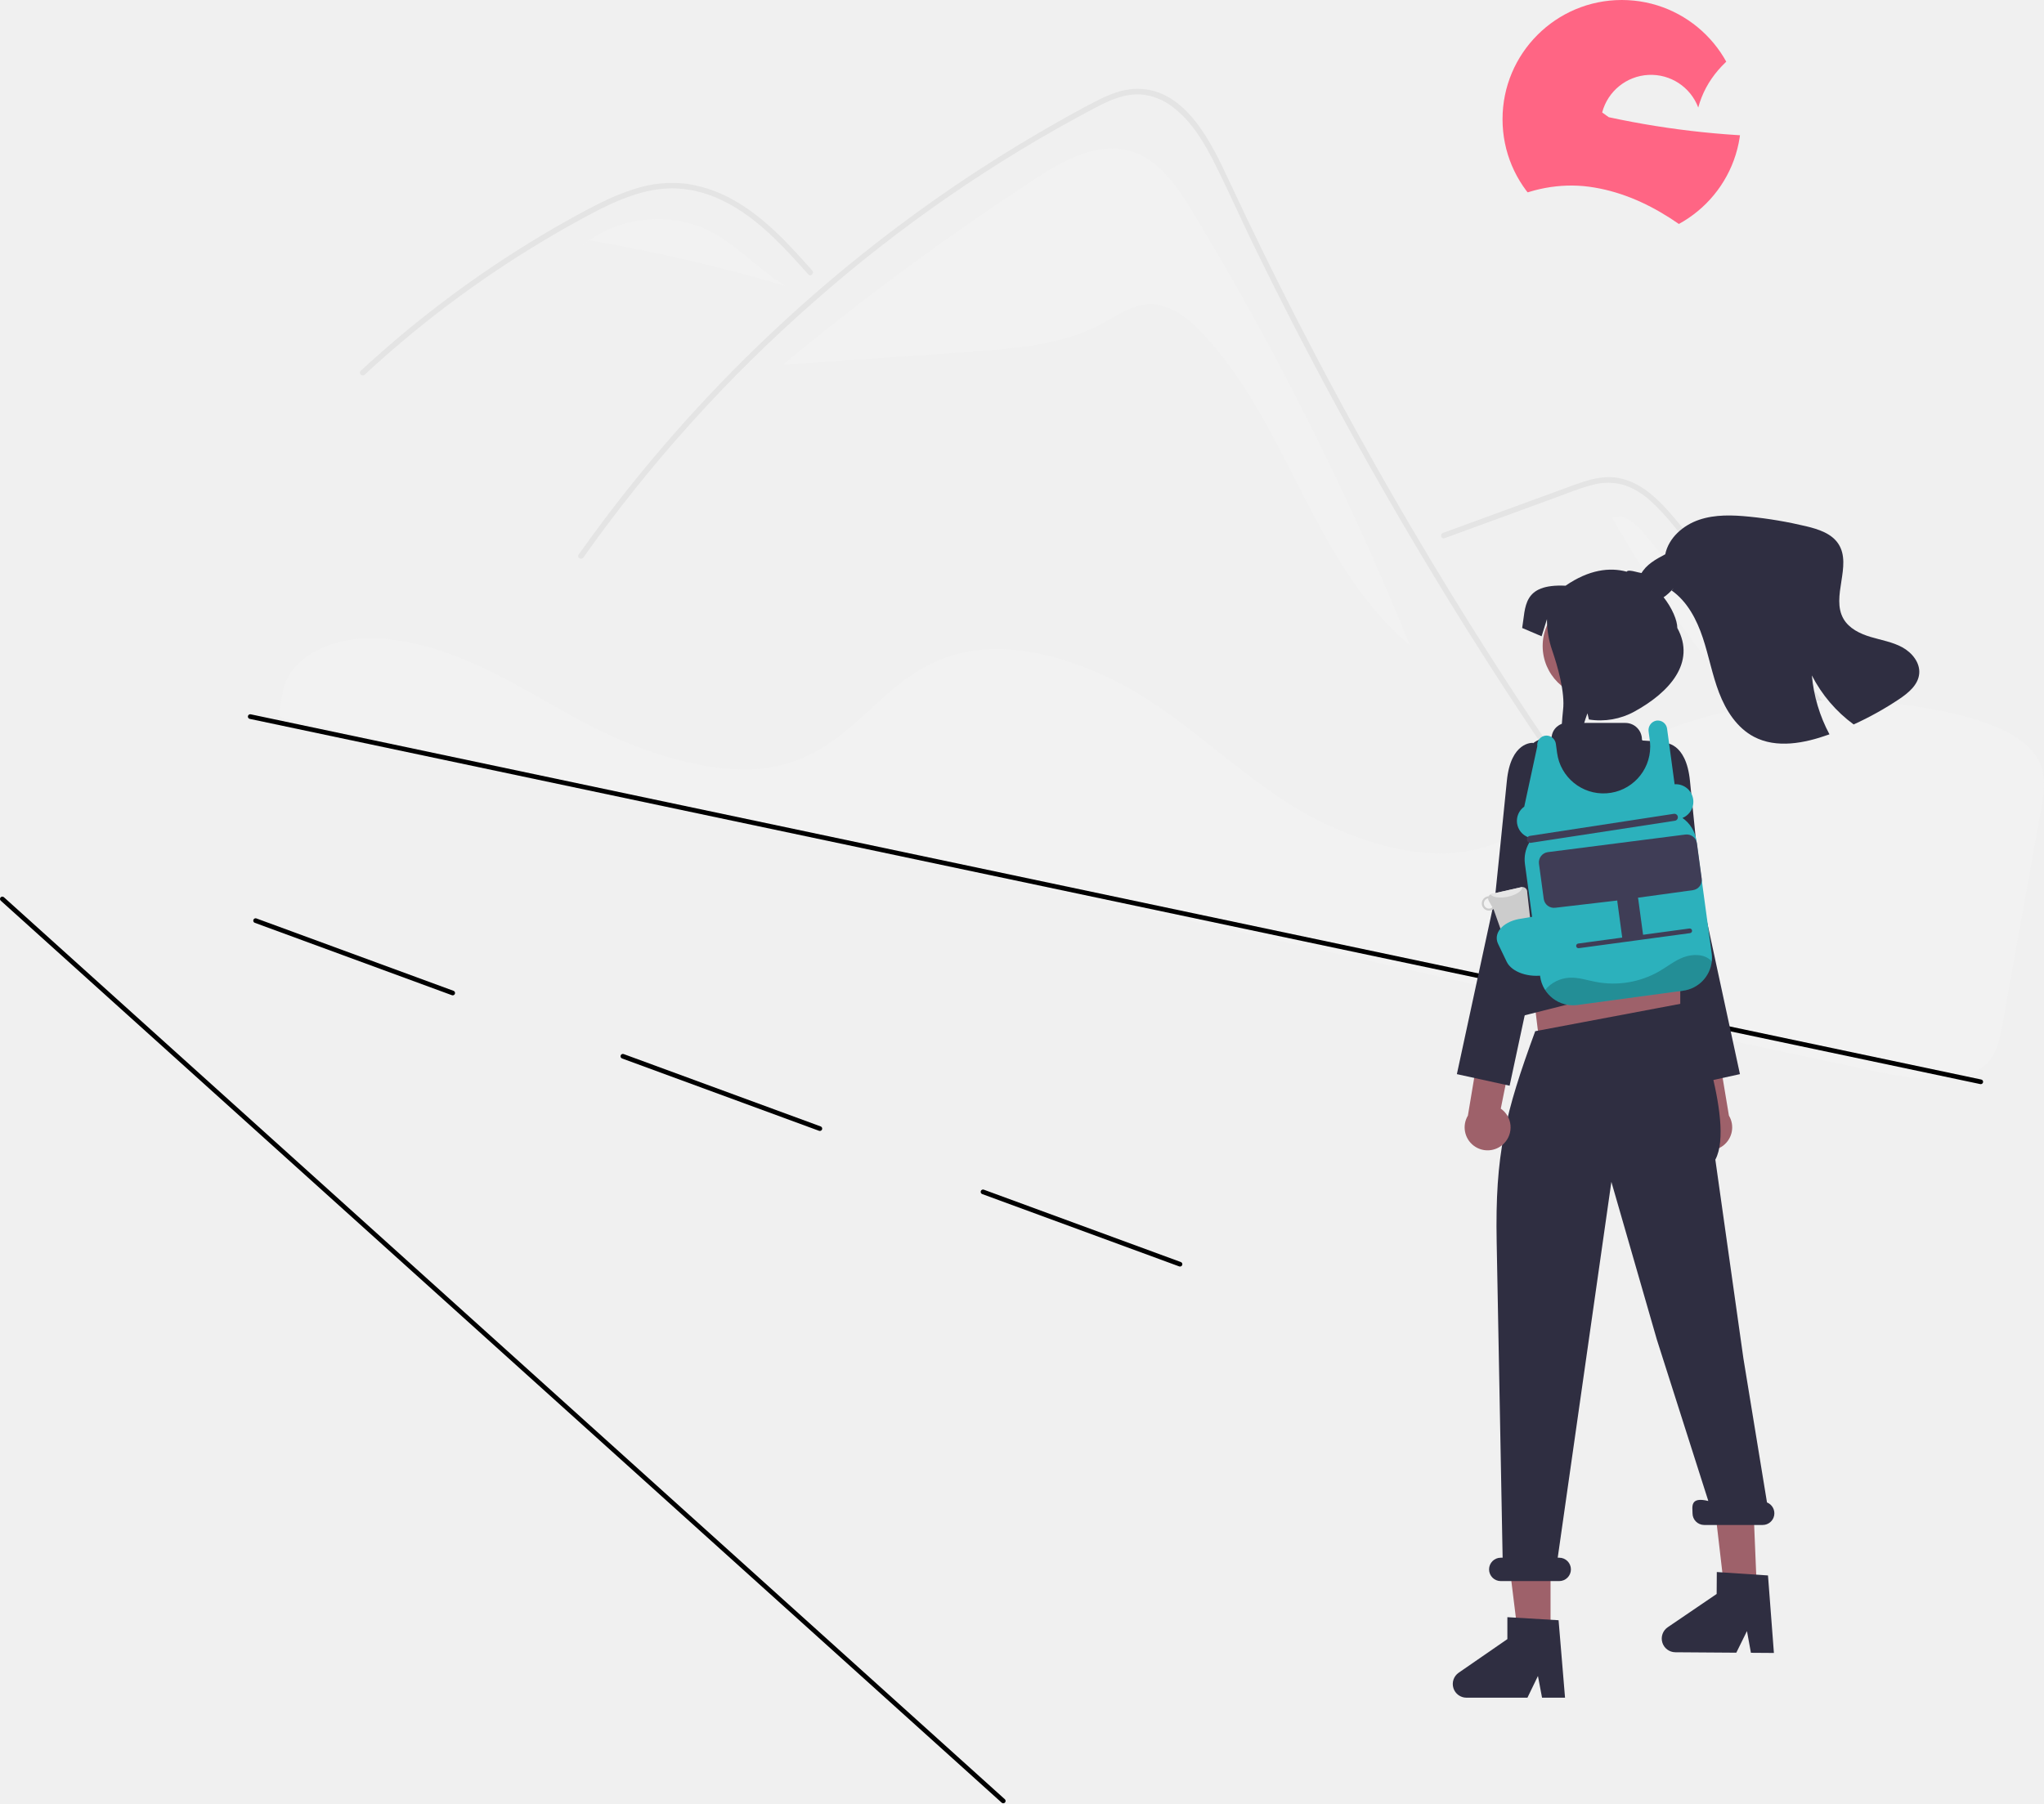
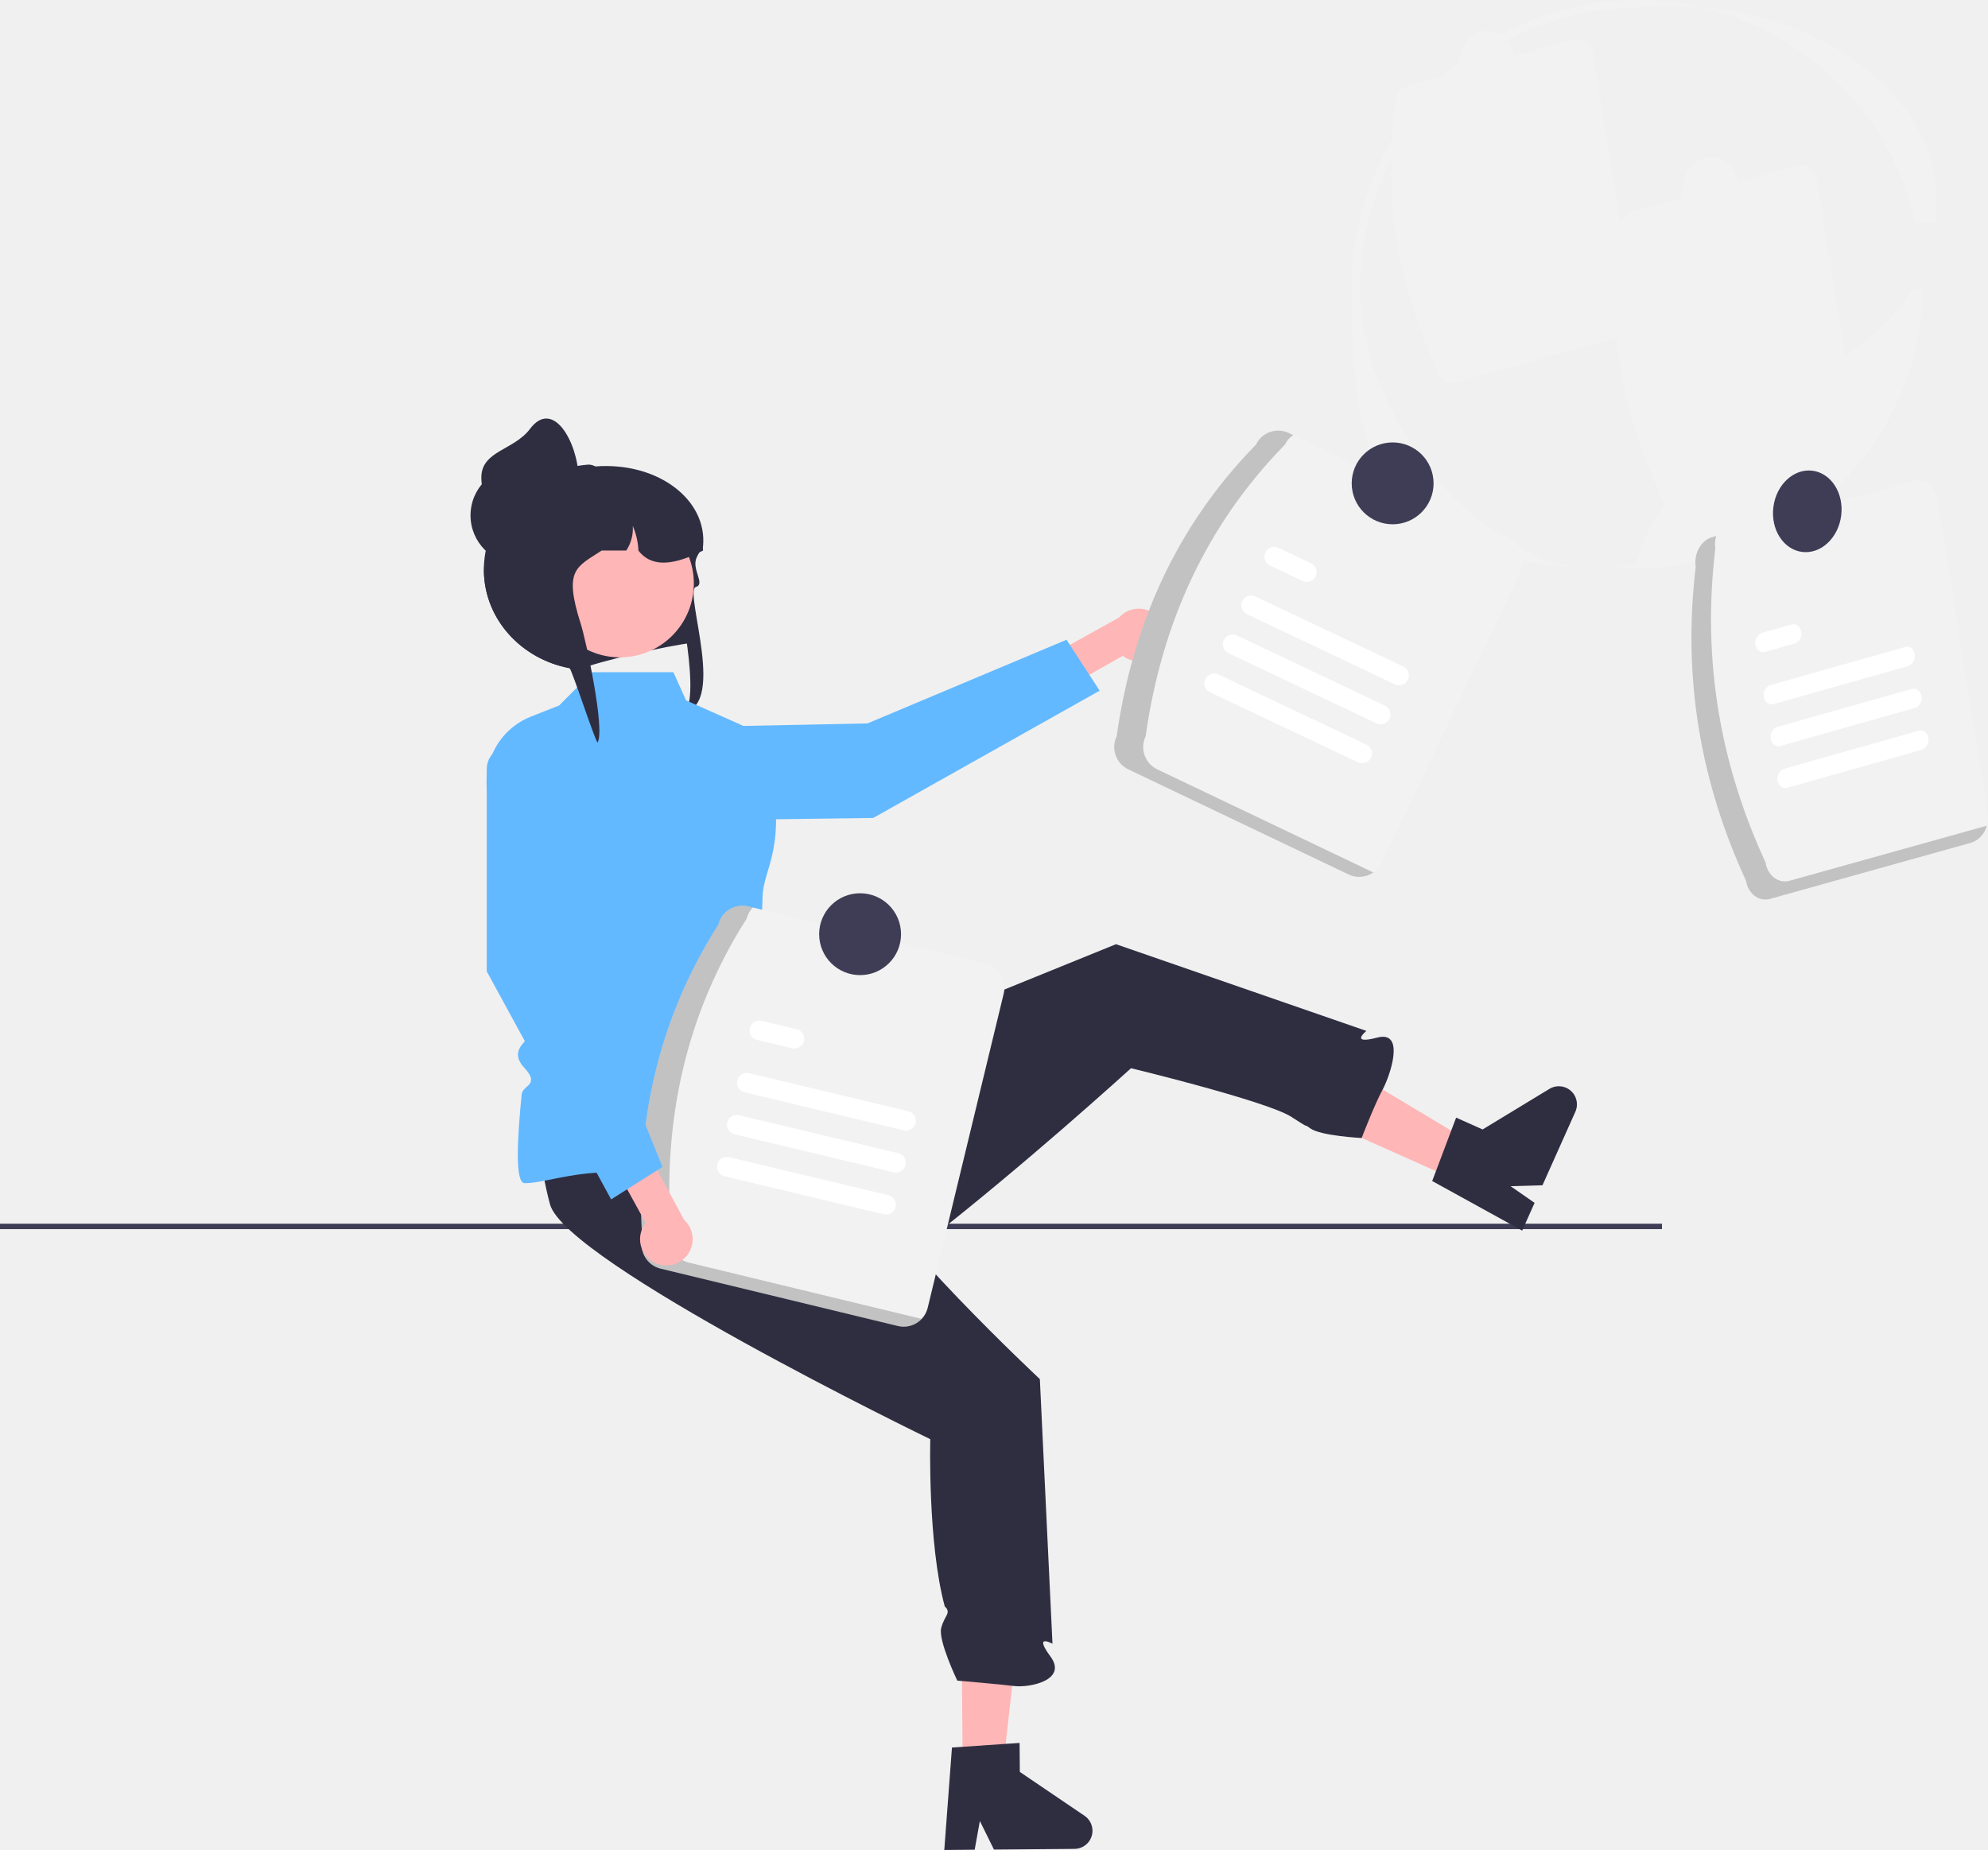
- <svg xmlns="http://www.w3.org/2000/svg" id="currentIllo" data-name="Layer 1" width="874.039" height="771.292" viewBox="0 0 874.039 771.292" class="injected-svg DownloadModal__ImageFile-sc-p17csy-5 iIfSkb grid_media">
-   <path d="M673.062,155.137c-6.611-10.934-14.444-22.608-26.712-26.178-14.207-4.135-28.802,4.079-41.181,12.184a1200.013,1200.013,0,0,0-106.794,78.684l.037.424q39.846-2.748,79.691-5.496c19.192-1.324,39.044-2.83,56.005-11.909,6.436-3.445,12.71-8.047,20.003-8.368,9.061-.398,16.962,5.93,23.17,12.541,36.727,39.109,47.355,98.916,88.558,133.276A1307.621,1307.621,0,0,0,673.062,155.137Z" transform="translate(-162.9803 -64.354)" fill="#f2f2f2" />
-   <path d="M898.816,486.852c-4.061-5.128-5.721-6.33-9.727-11.505Q840.159,412.063,797.108,344.504q-29.241-45.883-55.583-93.529-12.541-22.651-24.394-45.658-9.198-17.839-17.985-35.891c-1.675-3.437-3.303-6.891-4.923-10.352-3.817-8.139-7.563-16.318-11.585-24.346-4.583-9.151-10.162-18.744-18.578-24.891a25.346,25.346,0,0,0-13.204-5.081c-6.851-.443-13.173,2.386-19.115,5.476a615.324,615.324,0,0,0-120.996,83.438A629.917,629.917,0,0,0,412.444,302.789c-.869,1.241-2.924.055-2.047-1.193q5.18-7.325,10.565-14.492A633.399,633.399,0,0,1,582.67,136.269q15.73-10.194,32.051-19.431c5.484-3.106,10.992-6.171,16.594-9.048,5.492-2.821,11.324-5.358,17.598-5.452,21.351-.332,32.407,23.848,40,40.119q3.58,7.681,7.246,15.314,13.856,28.981,28.779,57.432,9.21,17.566,18.823,34.927,29.917,54.062,63.596,105.935c29.743,45.808,59.25,86.275,93.134,129.112C901.424,486.362,899.756,488.053,898.816,486.852Z" transform="translate(-162.9803 -64.354)" fill="#e4e4e4" />
-   <path d="M508.636,181.73c-1.24-1.383-2.473-2.766-3.722-4.149-9.846-10.889-20.411-21.652-33.931-27.894a49.228,49.228,0,0,0-20.624-4.781c-7.38.024-14.595,1.96-21.414,4.67-3.224,1.288-6.377,2.75-9.482,4.307-3.548,1.786-7.033,3.69-10.502,5.61q-9.767,5.405-19.281,11.284-18.93,11.699-36.674,25.184-9.198,6.993-18.017,14.445-8.202,6.922-16.073,14.216c-1.122,1.035-2.797-.64-1.675-1.675,1.383-1.288,2.782-2.568,4.18-3.832q5.927-5.358,12.043-10.51,11.153-9.411,22.884-18.096,18.242-13.513,37.74-25.192,9.743-5.832,19.755-11.174c2.015-1.075,4.054-2.126,6.116-3.121a97.502,97.502,0,0,1,14.54-5.919,51.724,51.724,0,0,1,21.96-2.157,57.173,57.173,0,0,1,20.261,7.009c13.275,7.42,23.572,18.894,33.591,30.091C511.323,181.184,509.655,182.867,508.636,181.73Z" transform="translate(-162.9803 -64.354)" fill="#e4e4e4" />
-   <path d="M780.643,294.569l31.811-11.635L828.249,277.157c5.144-1.881,10.276-4.023,15.593-5.37a24.6,24.6,0,0,1,14.114.18,32.529,32.529,0,0,1,11.008,6.824,89.337,89.337,0,0,1,9.029,9.642c3.439,4.133,6.827,8.308,10.23,12.47q21.068,25.765,41.86,51.755,20.792,25.989,41.306,52.198,20.564,26.274,40.845,52.767,2.484,3.246,4.965,6.494c.914,1.196,2.973.017,2.047-1.196q-20.431-26.76-41.147-53.3-20.767-26.604-41.82-52.982-21.053-26.378-42.391-52.527-5.316-6.515-10.649-13.015c-2.999-3.655-5.965-7.35-9.254-10.753-6.039-6.245-13.583-11.764-22.614-11.914-5.31-.088-10.448,1.597-15.381,3.381-5.318,1.924-10.624,3.884-15.935,5.826l-32.034,11.716-8.008,2.929c-1.421.52-.807,2.812.63,2.286Z" transform="translate(-162.9803 -64.354)" fill="#e4e4e4" />
-   <path d="M466.796,163.388c-16.166-8.308-36.868-6.681-51.723,3.699a737.726,737.726,0,0,1,83.932,19.589C487.555,179.967,478.599,169.455,466.796,163.388Z" transform="translate(-162.9803 -64.354)" fill="#f2f2f2" />
-   <path d="M414.914,167.059l-3.112,2.53c1.053-.885,2.147-1.715,3.271-2.501C415.02,167.078,414.967,167.068,414.914,167.059Z" transform="translate(-162.9803 -64.354)" fill="#f2f2f2" />
-   <path d="M867.766,294.685c-3.131-3.812-6.517-7.803-11.201-9.351l-4.373.172A496.015,496.015,0,0,0,984.306,436.543Q926.036,365.614,867.766,294.685Z" transform="translate(-162.9803 -64.354)" fill="#f2f2f2" />
-   <path d="M667.565,606.081a.992.992,0,0,1-.345-.062l-84.261-30.953a1.0 1,0,0,1,.689-1.877L667.91,604.142a1.0 1,0,0,1-.345,1.938Z" transform="translate(-162.9803 -64.354)" />
-   <path d="M513.565,548.081a.992.992,0,0,1-.345-.062l-84.261-30.953a1.0 1,0,0,1,.689-1.877L513.91,546.142a1.0 1,0,0,1-.345,1.938Z" transform="translate(-162.9803 -64.354)" />
-   <path d="M356.565,490.081a.992.992,0,0,1-.345-.062l-84.261-30.953a1.0 1,0,1,1,.689-1.877L356.91,488.142a1.0 1,0,0,1-.345,1.938Z" transform="translate(-162.9803 -64.354)" />
-   <path d="M340.778,339.738c-3.513-.785-7.07-1.405-10.583-1.837l-.511-.063c-23.321-2.777-43.01,6.958-45.796,22.645l-.495,2.838c-.309,1.795-.643,3.725-1.04,5.86-.192,1.054.867,2.132,2.407,2.476L845.649,497.037c39.607,8.564,79.087,17.024,117.337,25.144a177.652,177.652,0,0,0,21.711,3.511c10.927.926,18.927-.293,24.46-3.725l.001 0c6.877-4.253,8.607-11.157,10.019-19.078,2.846-15.997,5.877-32.793,8.897-49.538,2.661-14.758,5.316-29.477,7.832-43.574,1.478-8.369,2.281-15.869-2.879-22.891-5.596-7.598-17.581-13.494-35.623-17.527-.218-.049-.434-.097-.655-.145-56.592-12.407-117.619-2.55-151.854,24.53-3.942,3.118-7.734,6.553-11.401,9.875a158.915,158.915,0,0,1-17.302,14.232,66.95,66.95,0,0,1-10.666,5.986c-.257.125-.548.255-.851.372-.705.318-1.433.613-2.135.865a62.042,62.042,0,0,1-12.655,3.397l-.431.065c-.326.056-.678.107-1.027.147a68.206,68.206,0,0,1-7.479.589c-10.812.309-22.585-1.669-34.991-5.882a151.752,151.752,0,0,1-32.578-15.751c-10.814-6.914-20.639-14.717-30.141-22.263-4.173-3.316-8.49-6.743-12.828-10.046-.815-.622-1.618-1.23-2.434-1.842-5.313-3.969-10.177-7.354-14.871-10.348a146.281,146.281,0,0,0-37.143-17.035c-13.864-4.03-26.63-5.128-37.931-3.275a60.649,60.649,0,0,0-9.253,2.27c-13.923,4.597-23.917,13.74-33.581,22.583-12.021,10.999-24.453,22.373-44.611,25.204-23.263,3.273-53.836-7.081-74.693-17.866-6.557-3.391-13.045-7.056-19.318-10.601q-3.801-2.148-7.611-4.28c-4.993-2.785-9.099-4.982-12.918-6.915l-1.208-.614c-.673-.337-1.346-.675-2.034-1.007-4.55-2.238-8.825-4.154-13.075-5.86l-1.004-.409c-2.021-.785-3.918-1.486-5.788-2.137l-.747-.259A109.236,109.236,0,0,0,340.778,339.738Z" transform="translate(-162.9803 -64.354)" fill="#f2f2f2" />
-   <path d="M1009.981,528.062a1.009,1.009,0,0,1-.208-.021l-740-156.208a1,1,0,0,1,.413-1.957l740,156.208a1,1,0,0,1-.206,1.979Z" transform="translate(-162.9803 -64.354)" />
-   <circle cx="693.5" cy="51" r="51" fill="#ff6584" />
-   <path d="M948.516,76.224c-24.717-3.341-52.935,10.019-59.341,34.124a21.597,21.597,0,0,0-41.093,2.109l2.83,2.027a372.275,372.275,0,0,0,160.659-.726C994.377,95.688,973.233,79.565,948.516,76.224Z" transform="translate(-162.9803 -64.354)" fill="#f0f0f0" />
-   <path d="M842.516,144.224c-24.717-3.341-52.935,10.019-59.341,34.124a21.597,21.597,0,0,0-41.093,2.109l2.83,2.027a372.275,372.275,0,0,0,160.659-.726C888.377,163.688,867.233,147.565,842.516,144.224Z" transform="translate(-162.9803 -64.354)" fill="#f0f0f0" />
-   <path d="M886.872,553.437a9.76,9.76,0,0,1,1.357-14.904L872.689,461.346l17.161,5.51,12.439,74.659A9.813,9.813,0,0,1,886.872,553.437Z" transform="translate(-162.9803 -64.354)" fill="#9e616a" />
-   <path d="M863.926,390.13l10.648-8.037s9.393-.665,11.056,16.274,5.079,49.95,5.079,49.95l16.293,75.463-22.554,4.95-17.451-81.438-10.469-24.184Z" transform="translate(-162.9803 -64.354)" fill="#2f2e41" />
-   <polygon points="718.5 449 658.5 448 653.5 407 718.5 407 718.5 449" fill="#9e616a" />
-   <polygon points="663.032 699.832 649.181 699.831 642.591 646.404 663.034 646.405 663.032 699.832" fill="#9e616a" />
-   <polygon points="751.276 680.645 737.425 680.548 731.21 627.076 749.225 631.209 751.276 680.645" fill="#9e616a" />
-   <polygon points="707.954 371.691 711.092 379.851 710.465 388.011 649.04 409.286 652.088 373.574 658.993 365.414 707.954 371.691" fill="#ffb6b6" />
-   <circle cx="681.602" cy="276.32" r="21.938" fill="#9e616a" />
-   <path d="M832.208,790.486h-9.829l-1.754-9.279-4.493,9.279H790.064a5.86,5.86,0,0,1-3.33-10.682l20.817-14.377v-9.381l21.896,1.307Z" transform="translate(-162.9803 -64.354)" fill="#2f2e41" />
-   <path d="M921.523,771.351l-9.828-.069-1.689-9.292-4.558,9.248-26.067-.182a5.86,5.86,0,0,1-3.255-10.705l20.917-14.231.066-9.381,21.886,1.46Z" transform="translate(-162.9803 -64.354)" fill="#2f2e41" />
-   <path d="M918.566,706.973l-10.086-61.619-12-85c8.788-16.32-11-67-11-67l-2.793.134L819.467,505.415l.014-.061c-12.931,35.268-17.215,52.691-16.506,90.248l2.547,135.01h-.799a5,5,0,0,0,0,10h25a5,5,0,0,0,0-10h-.645l22.947-160.757L871.48,637.354l22,69c-8-2-6.758,2.634-6.758,5.258a5,5,0,0,0,5,5h25a4.995,4.995,0,0,0,1.844-9.639Z" transform="translate(-162.9803 -64.354)" fill="#2f2e41" />
-   <path d="M890.403,495.979l-2-20a3.987,3.987,0,0,0-3.605-2.995c-.833-9.527-4.339-50.629-4.549-52.421l-.008-.076-1.594-34.058a5.037,5.037,0,0,0-4.703-4.79l-8.421-.55a.446.446,0,0,1-.431-.445,7.081,7.081,0,0,0-7.081-7.081H833.08a6.63,6.63,0,0,0-6.576,5.804.44.44,0,0,1-.448.396l-.003-0a11.845,11.845,0,0,0-11.915,9.824c-3.408,19.831-10.239,64.84-6.862,89.862,1.176,8.711-1.359,1.812-1.803,9.1a5.365,5.365,0,0,0,1.336,3.89c-2.058.598-2.856,2.821-2.328,4.916l-.438-.108a4,4,0,0,0,4.856,2.901L885.502,480.836C887.644,480.296,890.943,498.121,890.403,495.979Z" transform="translate(-162.9803 -64.354)" fill="#2f2e41" />
-   <path d="M806.089,553.437a9.76,9.76,0,0,0-1.357-14.904l15.54-77.187-17.161,5.51-12.439,74.659A9.813,9.813,0,0,0,806.089,553.437Z" transform="translate(-162.9803 -64.354)" fill="#9e616a" />
-   <path d="M829.034,390.13l-10.648-8.037s-9.393-.665-11.056,16.274-5.079,49.95-5.079,49.95l-16.293,75.463,22.554,4.95,17.451-81.438,10.469-24.184Z" transform="translate(-162.9803 -64.354)" fill="#2f2e41" />
-   <path d="M868.076,321.166c4.087,1.217,7.9-2.202,10.745-5.441l-1.011,1.2c6.692,4.713,10.693,12.39,13.289,20.161,2.596,7.763,4.044,15.894,6.975,23.546,2.93,7.643,7.66,15.037,14.9,18.85,9.699,5.107,21.583,2.785,31.9-.9.137-.051.266-.094.403-.146a65.737,65.737,0,0,1-7.523-25.191,59.771,59.771,0,0,0,17.873,20.967,137.213,137.213,0,0,0,19.381-10.779c3.984-2.665,8.183-6.109,8.645-10.882.471-4.738-3.067-9.065-7.24-11.344-4.173-2.279-8.971-3.05-13.529-4.421-4.55-1.362-9.194-3.599-11.584-7.711-5.509-9.459,3.761-22.8-2.151-32.02-2.913-4.533-8.568-6.349-13.812-7.609a182.606,182.606,0,0,0-24.317-4.104c-7.189-.72-14.617-.985-21.455,1.328-6.838,2.313-13.041,7.686-14.506,14.763-3.993,2.099-8.217,4.421-10.359,8.405C862.558,313.815,863.749,319.881,868.076,321.166Z" transform="translate(-162.9803 -64.354)" fill="#2f2e41" />
-   <path d="M874.177,319.572c3.914,4.903,6.044,10.205,6.044,13.38,8.13,14.859-3.496,27.623-18.356,35.753a30.443,30.443,0,0,1-19.45,3.391l-.622-2.654-.842,2.39s-9.675,31.954-12.866,33.828c1.211-5.687,2.598-32.017,3.272-37.567.933-7.554-2.32-18.799-4.667-25.638a40.366,40.366,0,0,1-2.21-13.1v-.195l-2.285,7.34-8.319-3.549c1.548-8.878,0-18.956,18.556-18.082,10.036-6.902,18.873-7.953,26.133-5.996.937-1.448,6.339,1.264,7.9.502" transform="translate(-162.9803 -64.354)" fill="#2f2e41" />
-   <path d="M894.95,475.58a14.211,14.211,0,0,1-12.22,12.5l-45.17,6.12a14.224,14.224,0,0,1-15.99-12.18l-6.51-48.14a14.175,14.175,0,0,1,1.8-9.04l-.31-2.34a7.49,7.49,0,0,1-1.78-13.14l5.58-25.85a4.007,4.007,0,0,1,3.82-4.54,4.113,4.113,0,0,1,4.13,3.63l.51,3.8a20.001,20.001,0,0,0,39.82-2.66,20.672,20.672,0,0,0-.18-2.71l-.5-3.74a4.15,4.15,0,0,1,3.18-4.69,3.999,3.999,0,0,1,4.71,3.4l3.23,23.8a7.492,7.492,0,0,1,3.35,14.41,14.165,14.165,0,0,1,5.97,9.74l6.52,48.15A14,14,0,0,1,894.95,475.58Z" transform="translate(-162.9803 -64.354)" fill="#2cb1bc" />
-   <path d="M815.906,423.559a1.502,1.502,0,0,1,1.285-1.688l61.566-9.437a1.5,1.5,0,1,1,.402,2.973l-61.566,9.437A1.502,1.502,0,0,1,815.906,423.559Z" transform="translate(-162.9803 -64.354)" fill="#3f3d56" />
-   <path d="M823.101,448.829l-2.035-15.036a4.413,4.413,0,0,1,3.782-4.965l58.801-7.522a4.413,4.413,0,0,1,4.965,3.782l2.035,15.036a4.413,4.413,0,0,1-3.782,4.965L863.381,448.32a4.413,4.413,0,0,1,.117.489l2.079,15.36,19.819-2.682a1,1,0,1,1,.268,1.982l-19.819,2.682-8.919,1.207L838.098,469.906a1,1,0,0,1-.268-1.982l18.828-2.548-2.079-15.36a4.414,4.414,0,0,1-.017-.502l-26.496,3.097A4.413,4.413,0,0,1,823.101,448.829Z" transform="translate(-162.9803 -64.354)" fill="#3f3d56" />
-   <path d="M591.98,835.646a.998.998,0,0,1-.669-.257l-428-385.792a1,1,0,0,1,1.339-1.486l428,385.792a1,1,0,0,1-.67,1.743Z" transform="translate(-162.9803 -64.354)" />
-   <path d="M816.03,445.94a2.026,2.026,0,0,0-2.15-2.17,1.864,1.864,0,0,0-.32.04l-12.66,2.86a2.085,2.085,0,0,0-1.34,1.03,2.606,2.606,0,0,0-.55.08,3.076,3.076,0,1,0,1.36,6,3.118,3.118,0,0,0,1.24-.6l4.29,12.08a2.015,2.015,0,0,0,2.21.97l8.23-1.86a2.043,2.043,0,0,0,1.57-1.82Zm-15.85,6.98a2.2,2.2,0,0,1-.98-4.29c.04-.01.08,0,.12-.01a2.071,2.071,0,0,0,.27,1.04L801.16,452.4A2.071,2.071,0,0,1,800.18,452.92Z" transform="translate(-162.9803 -64.354)" fill="#ccc" />
-   <path d="M813.88,443.77c.12,1.6-2.62,3.44-6.29,4.17-3.37.69-6.39.21-7.24-1.05a1.919,1.919,0,0,1,.55-.22l12.66-2.86A1.864,1.864,0,0,1,813.88,443.77Z" transform="translate(-162.9803 -64.354)" fill="#e6e6e6" />
-   <path d="M807.264,475.724l-3.675-7.646c-2.153-4.479,1.789-9.245,8.787-10.624L821,456l3.607,25.202-.747.147C816.862,482.727,809.417,480.203,807.264,475.724Z" transform="translate(-162.9803 -64.354)" fill="#2cb1bc" />
-   <g opacity="0.2">
-     <path d="M894.95,475.58a14.211,14.211,0,0,1-12.22,12.5l-45.17,6.12a14.208,14.208,0,0,1-13.87-6.42,14.512,14.512,0,0,1,10.36-5.24c3.88-.2,7.64,1.09,11.44,1.81a39.589,39.589,0,0,0,26.83-4.45c3.53-2.05,6.71-4.67,10.59-6.13,3.88-1.45,8.89-1.4,11.7,1.43A4.033,4.033,0,0,1,894.95,475.58Z" transform="translate(-162.9803 -64.354)" />
-   </g>
+ <svg xmlns="http://www.w3.org/2000/svg" data-name="Layer 1" width="735.165" height="684.285" viewBox="0 0 735.165 684.285">
+   <path d="M940.795,190h7.301c5.593-42.939-37.441-75.546-86.799-79.526A105.837,105.837,0,0,1,940.795,190Z" transform="translate(-232.4177 -107.8573)" fill="#f2f2f2" />
+   <path d="M827.188,318.111q-6.197-.076-11.875-.418A50.575,50.575,0,0,0,827.188,318.111Z" transform="translate(-232.4177 -107.8573)" fill="#f2f2f2" />
+   <path d="M735.324,213.348c.953-56.559,46.021-102.588,102.588-102.588a125.181,125.181,0,0,1,23.384-.286,105.523,105.523,0,0,0-128.875,102.874c0,53.63,1.919,99.385,82.892,104.345C774.289,311.462,734.576,257.759,735.324,213.348Z" transform="translate(-232.4177 -107.8573)" fill="#f2f2f2" />
+   <path d="M939.585,215c-18.543,31.723-91.452,54.987-101.673,100.937a46.801,46.801,0,0,1-10.725,2.174c3.36.041,6.825.028,10.427-.055,57.615,0,104.874-45.662,105.767-103.056Z" transform="translate(-232.4177 -107.8573)" fill="#f2f2f2" />
+   <path d="M846.191,290.437c-13.484-29.251-19.388-60.775-15.253-95.312-.639-4.018,1.601-8.044,5.006-9l61.045-17.055c3.407-.947,6.688,1.537,7.335,5.552l15.253,95.312c.639,4.018-1.601,8.044-5.006,9l-61.045,17.055C850.12,296.936,846.838,294.453,846.191,290.437Z" transform="translate(-232.4177 -107.8573)" fill="#f2f2f2" />
+   <ellipse cx="864.812" cy="178.285" rx="12.433" ry="10.378" transform="translate(344.761 905.2641) rotate(-82.63777)" fill="#f2f2f2" />
+   <path d="M763.471,243.827c-13.484-29.251-19.388-60.775-15.253-95.312-.639-4.018,1.601-8.044,5.006-9l61.045-17.055c3.407-.947,6.688,1.537,7.335,5.552l15.253,95.312c.639,4.018-1.601,8.044-5.006,9l-61.045,17.055C767.399,250.327,764.117,247.843,763.471,243.827Z" transform="translate(-232.4177 -107.8573)" fill="#f2f2f2" />
+   <ellipse cx="782.092" cy="131.675" rx="12.433" ry="10.378" transform="translate(318.866 782.5882) rotate(-82.63777)" fill="#f2f2f2" />
+   <rect y="452.637" width="614.606" height="2" fill="#3f3d56" />
+   <path d="M482.418,324.495c-.725-2.538,9.411,20.72,7,21-10.983,1.26-35.319,6.94-42.968,10-.345-.04-.689-.08-1.023-.13-.821-.09-1.621-.22-2.411-.37-17.811-3.37-31.286-18-31.651-35.66-.02-.25-.02-.51-.02-.76a33.48,33.48,0,0,1,.193-3.65,34.333,34.333,0,0,1,.861-4.91l-.041-.01c-7.092-6.66-4.103-19.01,4.934-24.22a32.551,32.551,0,0,1,12.786-4.15,34.279,34.279,0,0,1,3.678-.2h11.54a53.631,53.631,0,0,1,7.244-1.05h.02c23.232-1.77,41.55,12.39,39.837,29.62-.01.02-.03.04-.041.06-.496.74-.932,1.44-1.317,2.11-.375.63-.689,1.23-.962,1.8-2.118,4.4,3.326,9.937-.284,10.97-4.8,1.374,12.625,46.55-6.375,46.55C492.66,374.122,484.418,331.495,482.418,324.495Z" transform="translate(-232.4177 -107.8573)" fill="#2f2e41" />
+   <polygon points="356.007 653.298 370.991 653.171 377.622 594.033 355.51 594.219 356.007 653.298" fill="#ffb6b6" />
+   <path d="M636.417,784.981a6.707,6.707,0,0,1-6.641,6.757l-29.79.249-5.215-10.571-1.915,10.625-11.24.102,2.838-37.895,3.911-.26,15.951-1.1,5.146-.345.09,10.722,23.93,16.231A6.696,6.696,0,0,1,636.417,784.981Z" transform="translate(-232.4177 -107.8573)" fill="#2f2e41" />
+   <path d="M607.418,731.495c-5.96-.72-21-2-21-2s-7.1-14.82-5.95-19.43c1.13-4.63,3.95-5.57,1.33-7.99-6.38-23.58-5.36-61.88-5.36-61.88s-34.34-16.63-69.11-35.88c-33.99-18.83-68.39-40.16-71.5-50.91a136.945,136.945,0,0,1-4.12-23.47c-.52-5.2-.84-10.3-1.04-14.87-.47-10.46-.28-18.19-.28-18.19l43.33-.72,28.7-.66h3v5l7.54,12.82s13.03,15.15,11.5,16.56c-1.85,1.71-1.29,3.23,5.28,4.47a21.362,21.362,0,0,0,5.66.23c10.61-.81,15.05,5.26,15.31,6.59,1.78,9.39,19.63,29.79,36.35,47.2h.01c15.43,16.08,29.89,29.6,29.89,29.6l.82,17.25,3.85,80.65s-7.22-4.04-.77,4.67C627.308,729.255,613.378,732.205,607.418,731.495Z" transform="translate(-232.4177 -107.8573)" fill="#2f2e41" />
+   <polygon points="537.561 436.107 543.678 422.427 492.655 391.8 483.627 411.987 537.561 436.107" fill="#ffb6b6" />
+   <path d="M811.607,510.229a6.707,6.707,0,0,1,3.383,8.85l-12.164,27.194-11.782.346,8.866,6.161-4.582,10.264-33.281-18.342,1.39-3.665,5.634-14.963,1.827-4.823,9.788,4.377,24.713-15.011A6.696,6.696,0,0,1,811.607,510.229Z" transform="translate(-232.4177 -107.8573)" fill="#2f2e41" />
+   <path d="M743.733,510.855c-.035.078-.077.149-.112.213-2.788,5.117-7.363,16.956-7.648,17.686a.109.109,0,0,0-.014.042s-15.095-.778-18.953-3.546c-3.865-2.789,1.984,1.62-6.929-4.211-4.609-3.032-20.395-7.765-34.534-11.632-13.155-3.598-24.876-6.427-24.876-6.427s-10.361,9.43-25.373,22.462l-.007.007c-13.943,12.077-31.91,27.264-49.322,40.863-37.278,10.965-76.624,20.465-86.459,15.127a136.945,136.945,0,0,1-19.598-13.554l10.128-26.548L506.821,513.288l28.195-11.457,11.03-4.485,15.445-6.268,83.62-33.975,92.603,32.075s-6.45,5.211,4.047,2.462C752.117,488.936,746.646,505.37,743.733,510.855Z" transform="translate(-232.4177 -107.8573)" fill="#2f2e41" />
+   <path d="M451.418,356.495h30l4.723,10.426,20.091,8.952A18.26,18.26,0,0,1,516.629,388.649c7.234,33.071-1.917,39.943-2.211,50.846-1,37-6.153,44.36-5.576,53.494.172,2.734,1.841,13.542,7.209,12.524s2.474,3.255,3.745,4.916c1.098,1.435,6.87-.469,3.247,4.298s11.868,17.768,2.376,17.768c-18,0-54,9-68,9s-24.819,4.151-31,4c-3.767-.092-2.589-17.659-1.084-32.872.341-3.445,6.956-3.355,1.02-9.742s1.051-9.706,1.064-11.387c.013-1.786,3.365-6.284-.817-13.642s-.327-4.313-.509-6.624c-1.4-17.805-3.406-40.507-3.406-40.507l-8.844-24.89a26.041,26.041,0,0,1,14.982-32.943l10.374-4.092Z" transform="translate(-232.4177 -107.8573)" fill="#63b9ff" />
+   <path d="M662.113,347.314a9.743,9.743,0,0,1-14.503,3.139l-42.261,23.926-9.492-10.062,50.402-28.05a9.73,9.73,0,0,1,15.854,11.048Z" transform="translate(-232.4177 -107.8573)" fill="#ffb6b6" />
+   <path d="M471.831,403.79l-.644,7.705,84.134-1.082,83.746-47.08-12.243-18.844-73.608,30.949-52.316,1.061A29.776,29.776,0,0,0,471.831,403.79Z" transform="translate(-232.4177 -107.8573)" fill="#63b9ff" />
+   <circle cx="229.261" cy="215.822" r="27.322" fill="#ffb6b6" />
+   <path d="M492.397,311.495c-.456.24-.902.46-1.358.68-.476.23-.952.46-1.429.67-9.149,4.15-16.596,4.61-21.114-1.35a25.26,25.26,0,0,0-2.077-9.1,14.627,14.627,0,0,1-2.411,9.1h-9.098c-9.372,6.22-14.184,6.87-7.68,27.29,1.814,5.69,9.025,38.8,6.188,43.71-.821-.09-9.612-27.35-10.403-27.5-17.811-3.37-31.286-18-31.651-35.66.02-.9.081-1.8.172-2.68a47.717,47.717,0,0,1,3.86-5.04,30.593,30.593,0,0,1,3.171-13.61,31.304,31.304,0,0,1,11.895-12.94,55.163,55.163,0,0,1,9.503-3.57c.081-.02.152-.04.233-.06,1.003-.27,2.026-.52,3.05-.73a56.096,56.096,0,0,1,6.403-.97c.152-.01.304-.02.446-.02a4.825,4.825,0,0,1,2.442.67c.01,0,.01.01.02.01a4.597,4.597,0,0,1,1.358,1.21,4.65,4.65,0,0,1,.993,2.89h10.132q.562,0,1.125.03a27.166,27.166,0,0,1,26.19,25.54C492.386,310.545,492.397,311.015,492.397,311.495Z" transform="translate(-232.4177 -107.8573)" fill="#2f2e41" />
+   <circle cx="192" cy="190.637" r="18" fill="#2f2e41" />
+   <path d="M446.418,284.495c.344,9.935-8.059,18-18,18a18,18,0,0,1-18-18c0-9.941,12.039-10.044,18-18C436.85,255.24,445.954,271.096,446.418,284.495Z" transform="translate(-232.4177 -107.8573)" fill="#2f2e41" />
+   <path d="M469.952,566.075c-2.795-41.473,5.387-80.485,28.111-116.235a9.14,9.14,0,0,1,11.02-6.728l87.783,21.23a9.14,9.14,0,0,1,6.727,11.02l-28.111,116.235a9.14,9.14,0,0,1-11.02,6.727l-87.783-21.23A9.14,9.14,0,0,1,469.952,566.075Z" transform="translate(-232.4177 -107.8573)" fill="#f2f2f2" />
+   <path d="M487.155,574.884a9.14,9.14,0,0,1-6.727-11.02c-2.795-41.473,5.387-80.485,28.111-116.235a9.022,9.022,0,0,1,2.272-4.098l-1.727-.418a9.14,9.14,0,0,0-11.02,6.727c-22.724,35.75-30.906,74.762-28.111,116.235A9.14,9.14,0,0,0,476.68,577.095l87.783,21.23a9.099,9.099,0,0,0,8.748-2.629Z" transform="translate(-232.4177 -107.8573)" opacity="0.2" style="isolation:isolate" />
+   <path d="M566.635,525.952l-58.865-14.064a3.631,3.631,0,0,1,1.688-7.064l58.865,14.064a3.631,3.631,0,0,1-1.688,7.064Z" transform="translate(-232.4177 -107.8573)" fill="#fff" />
+   <path d="M525.348,495.614l-12.95-3.094a3.631,3.631,0,0,1,1.665-7.069l.022.005,12.95,3.094a3.631,3.631,0,0,1-1.688,7.064Z" transform="translate(-232.4177 -107.8573)" fill="#fff" />
+   <path d="M559.216,557.006l-58.865-14.064a3.631,3.631,0,0,1,1.688-7.064l58.865,14.064a3.631,3.631,0,1,1-1.665,7.069Z" transform="translate(-232.4177 -107.8573)" fill="#fff" />
+   <path d="M562.925,541.479,504.061,527.416a3.631,3.631,0,0,1,1.679-7.066l.008.002L564.613,534.416a3.631,3.631,0,0,1-1.688,7.064Z" transform="translate(-232.4177 -107.8573)" fill="#fff" />
+   <circle cx="318.064" cy="345.545" r="15.141" fill="#3f3d56" />
+   <path d="M474.139,574.744a9.743,9.743,0,0,1-2.952-14.542l-23.38-42.565,10.183-9.362,27.4,50.758a9.73,9.73,0,0,1-11.251,15.711Z" transform="translate(-232.4177 -107.8573)" fill="#ffb6b6" />
+   <path d="M446.83,386.329,421.683,383.903a8.454,8.454,0,0,0-9.266,8.415V467.15l46,84.345,19-12-30-74Z" transform="translate(-232.4177 -107.8573)" fill="#63b9ff" />
+   <path d="M645.354,380.257c5.831-41.156,21.894-77.637,51.511-107.923a9.14,9.14,0,0,1,12.171-4.307l81.506,38.902a9.14,9.14,0,0,1,4.306,12.171l-51.511,107.923a9.14,9.14,0,0,1-12.171,4.307l-81.506-38.902A9.14,9.14,0,0,1,645.354,380.257Z" transform="translate(-232.4177 -107.8573)" fill="#f2f2f2" />
+   <path d="M660.367,392.428a9.14,9.14,0,0,1-4.307-12.171c5.831-41.157,21.894-77.637,51.511-107.923a9.022,9.022,0,0,1,3.069-3.541l-1.604-.766a9.14,9.14,0,0,0-12.171,4.306c-29.617,30.287-45.68,66.767-51.511,107.923a9.14,9.14,0,0,0,4.307,12.171L731.167,431.33a9.099,9.099,0,0,0,9.102-.766Z" transform="translate(-232.4177 -107.8573)" opacity="0.2" style="isolation:isolate" />
+   <path d="M748.239,360.966l-54.691-25.918a3.631,3.631,0,0,1,3.11-6.563l54.691,25.918a3.631,3.631,0,0,1-3.11,6.563Z" transform="translate(-232.4177 -107.8573)" fill="#fff" />
+   <path d="M714.108,322.755l-12.032-5.702a3.631,3.631,0,1,1,3.089-6.573l.021.01,12.032,5.702a3.631,3.631,0,0,1-3.11,6.563Z" transform="translate(-232.4177 -107.8573)" fill="#fff" />
+   <path d="M734.566,389.819l-54.691-25.918a3.631,3.631,0,0,1,3.11-6.563l54.691,25.918a3.631,3.631,0,1,1-3.089,6.573Z" transform="translate(-232.4177 -107.8573)" fill="#fff" />
+   <path d="M741.403,375.393l-54.691-25.918a3.631,3.631,0,0,1,3.102-6.567l.008.004,54.691,25.918a3.631,3.631,0,0,1-3.11,6.563Z" transform="translate(-232.4177 -107.8573)" fill="#fff" />
+   <circle cx="515" cy="178.787" r="15.141" fill="#3f3d56" />
+   <path d="M878.077,433.574c-16.421-35.623-23.612-74.015-18.575-116.074-.778-4.893,1.949-9.796,6.097-10.961l74.343-20.77c4.149-1.153,8.146,1.871,8.933,6.762l18.575,116.074c.778,4.893-1.949,9.796-6.097,10.961l-74.343,20.77C882.86,441.489,878.864,438.464,878.077,433.574Z" transform="translate(-232.4177 -107.8573)" fill="#f2f2f2" />
+   <path d="M894.247,433.637c-4.149,1.153-8.145-1.871-8.933-6.762-16.421-35.623-23.612-74.015-18.576-116.074a10.728,10.728,0,0,1,.323-4.671l-1.463.409c-4.147,1.165-6.875,6.068-6.097,10.961-5.036,42.06,2.155,80.452,18.576,116.074.787,4.89,4.784,7.915,8.933,6.762l74.343-20.77a8.834,8.834,0,0,0,5.774-6.29Z" transform="translate(-232.4177 -107.8573)" opacity="0.2" style="isolation:isolate" />
+   <path d="M938.08,354.218,888.288,368.299c-1.65.464-3.243-.737-3.557-2.683a3.858,3.858,0,0,1,2.412-4.362l49.793-14.081c1.651-.46,3.241.744,3.552,2.691a3.859,3.859,0,0,1-2.408,4.353Z" transform="translate(-232.4177 -107.8573)" fill="#fff" />
+   <path d="M896.103,345.885,885.149,348.982c-1.649.473-3.246-.72-3.568-2.664a3.862,3.862,0,0,1,2.404-4.376l.019-.005,10.954-3.098c1.651-.46,3.241.744,3.552,2.691A3.859,3.859,0,0,1,896.103,345.885Z" transform="translate(-232.4177 -107.8573)" fill="#fff" />
+   <path d="M943.113,385.188l-49.793,14.081c-1.651.46-3.241-.744-3.552-2.691a3.859,3.859,0,0,1,2.408-4.353L941.968,378.143c1.649-.473,3.246.72,3.568,2.664a3.862,3.862,0,0,1-2.404,4.376Z" transform="translate(-232.4177 -107.8573)" fill="#fff" />
+   <path d="M940.597,369.703l-49.793,14.081c-1.65.469-3.245-.727-3.563-2.672a3.859,3.859,0,0,1,2.411-4.37l.007-.002L939.452,362.658c1.651-.46,3.241.744,3.552,2.691a3.859,3.859,0,0,1-2.408,4.353Z" transform="translate(-232.4177 -107.8573)" fill="#fff" />
+   <ellipse cx="900.754" cy="296.99" rx="15.141" ry="12.638" transform="translate(258.3704 1044.403) rotate(-82.63777)" fill="#3f3d56" />
</svg>
